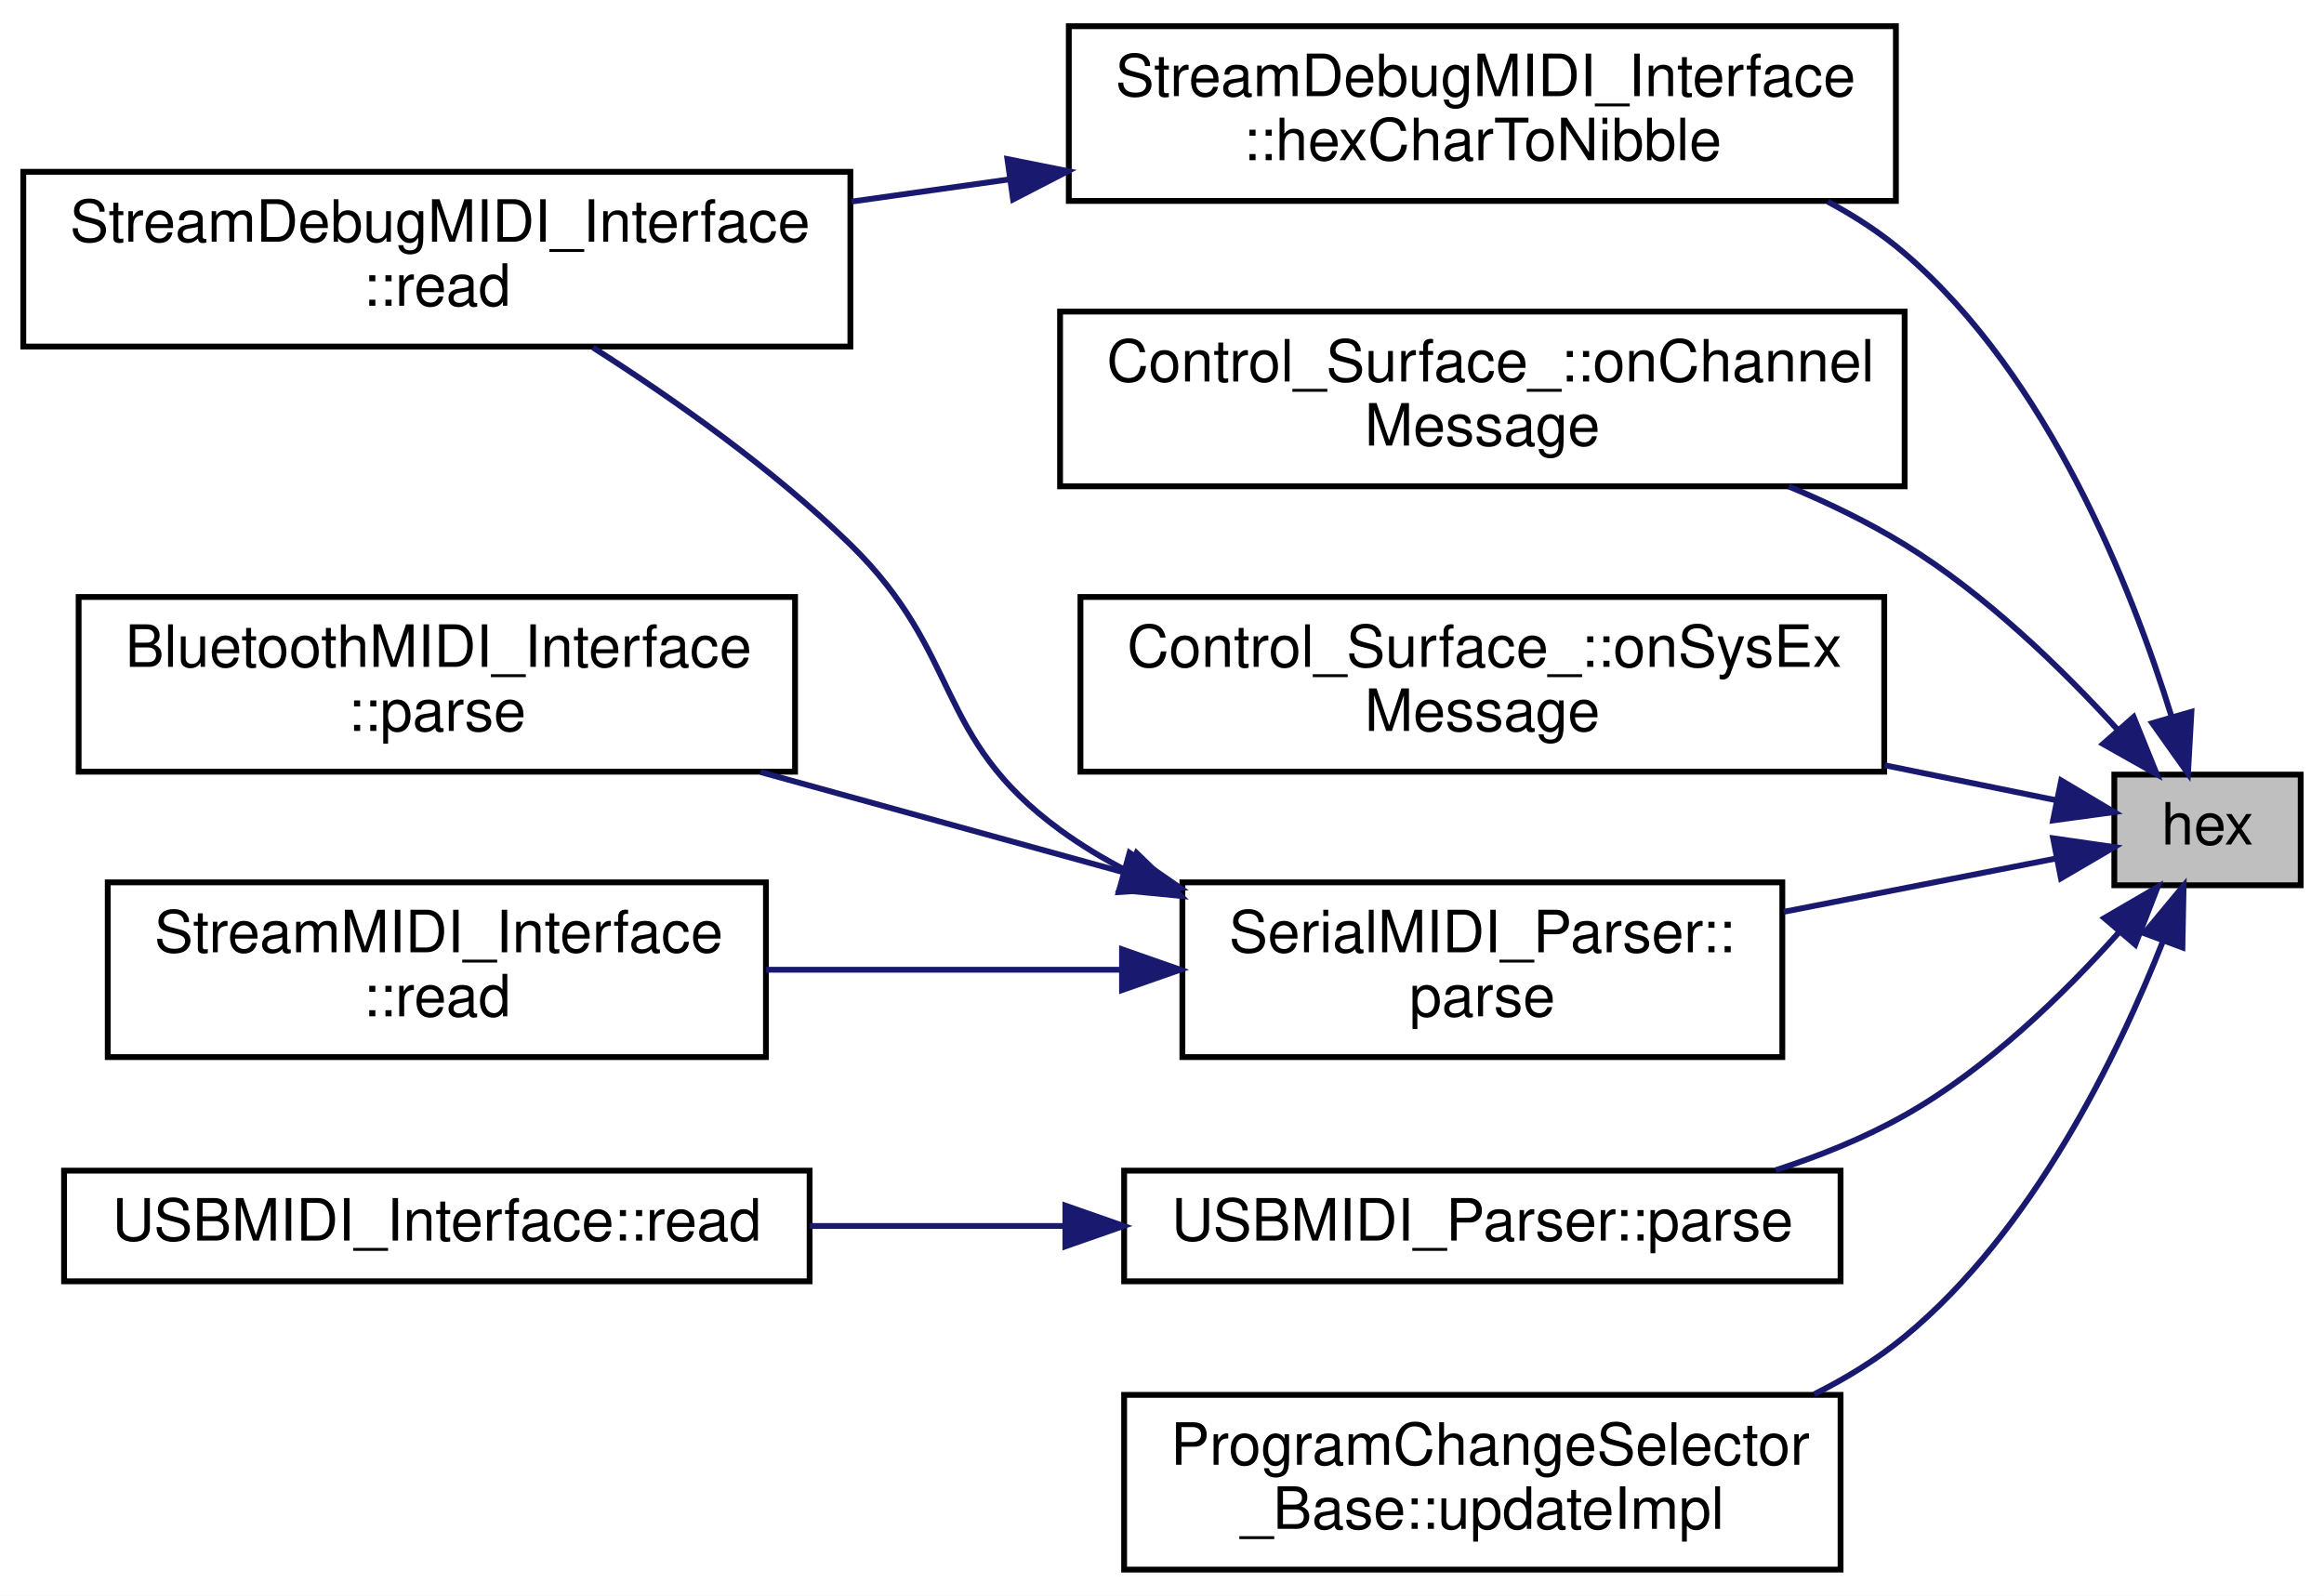
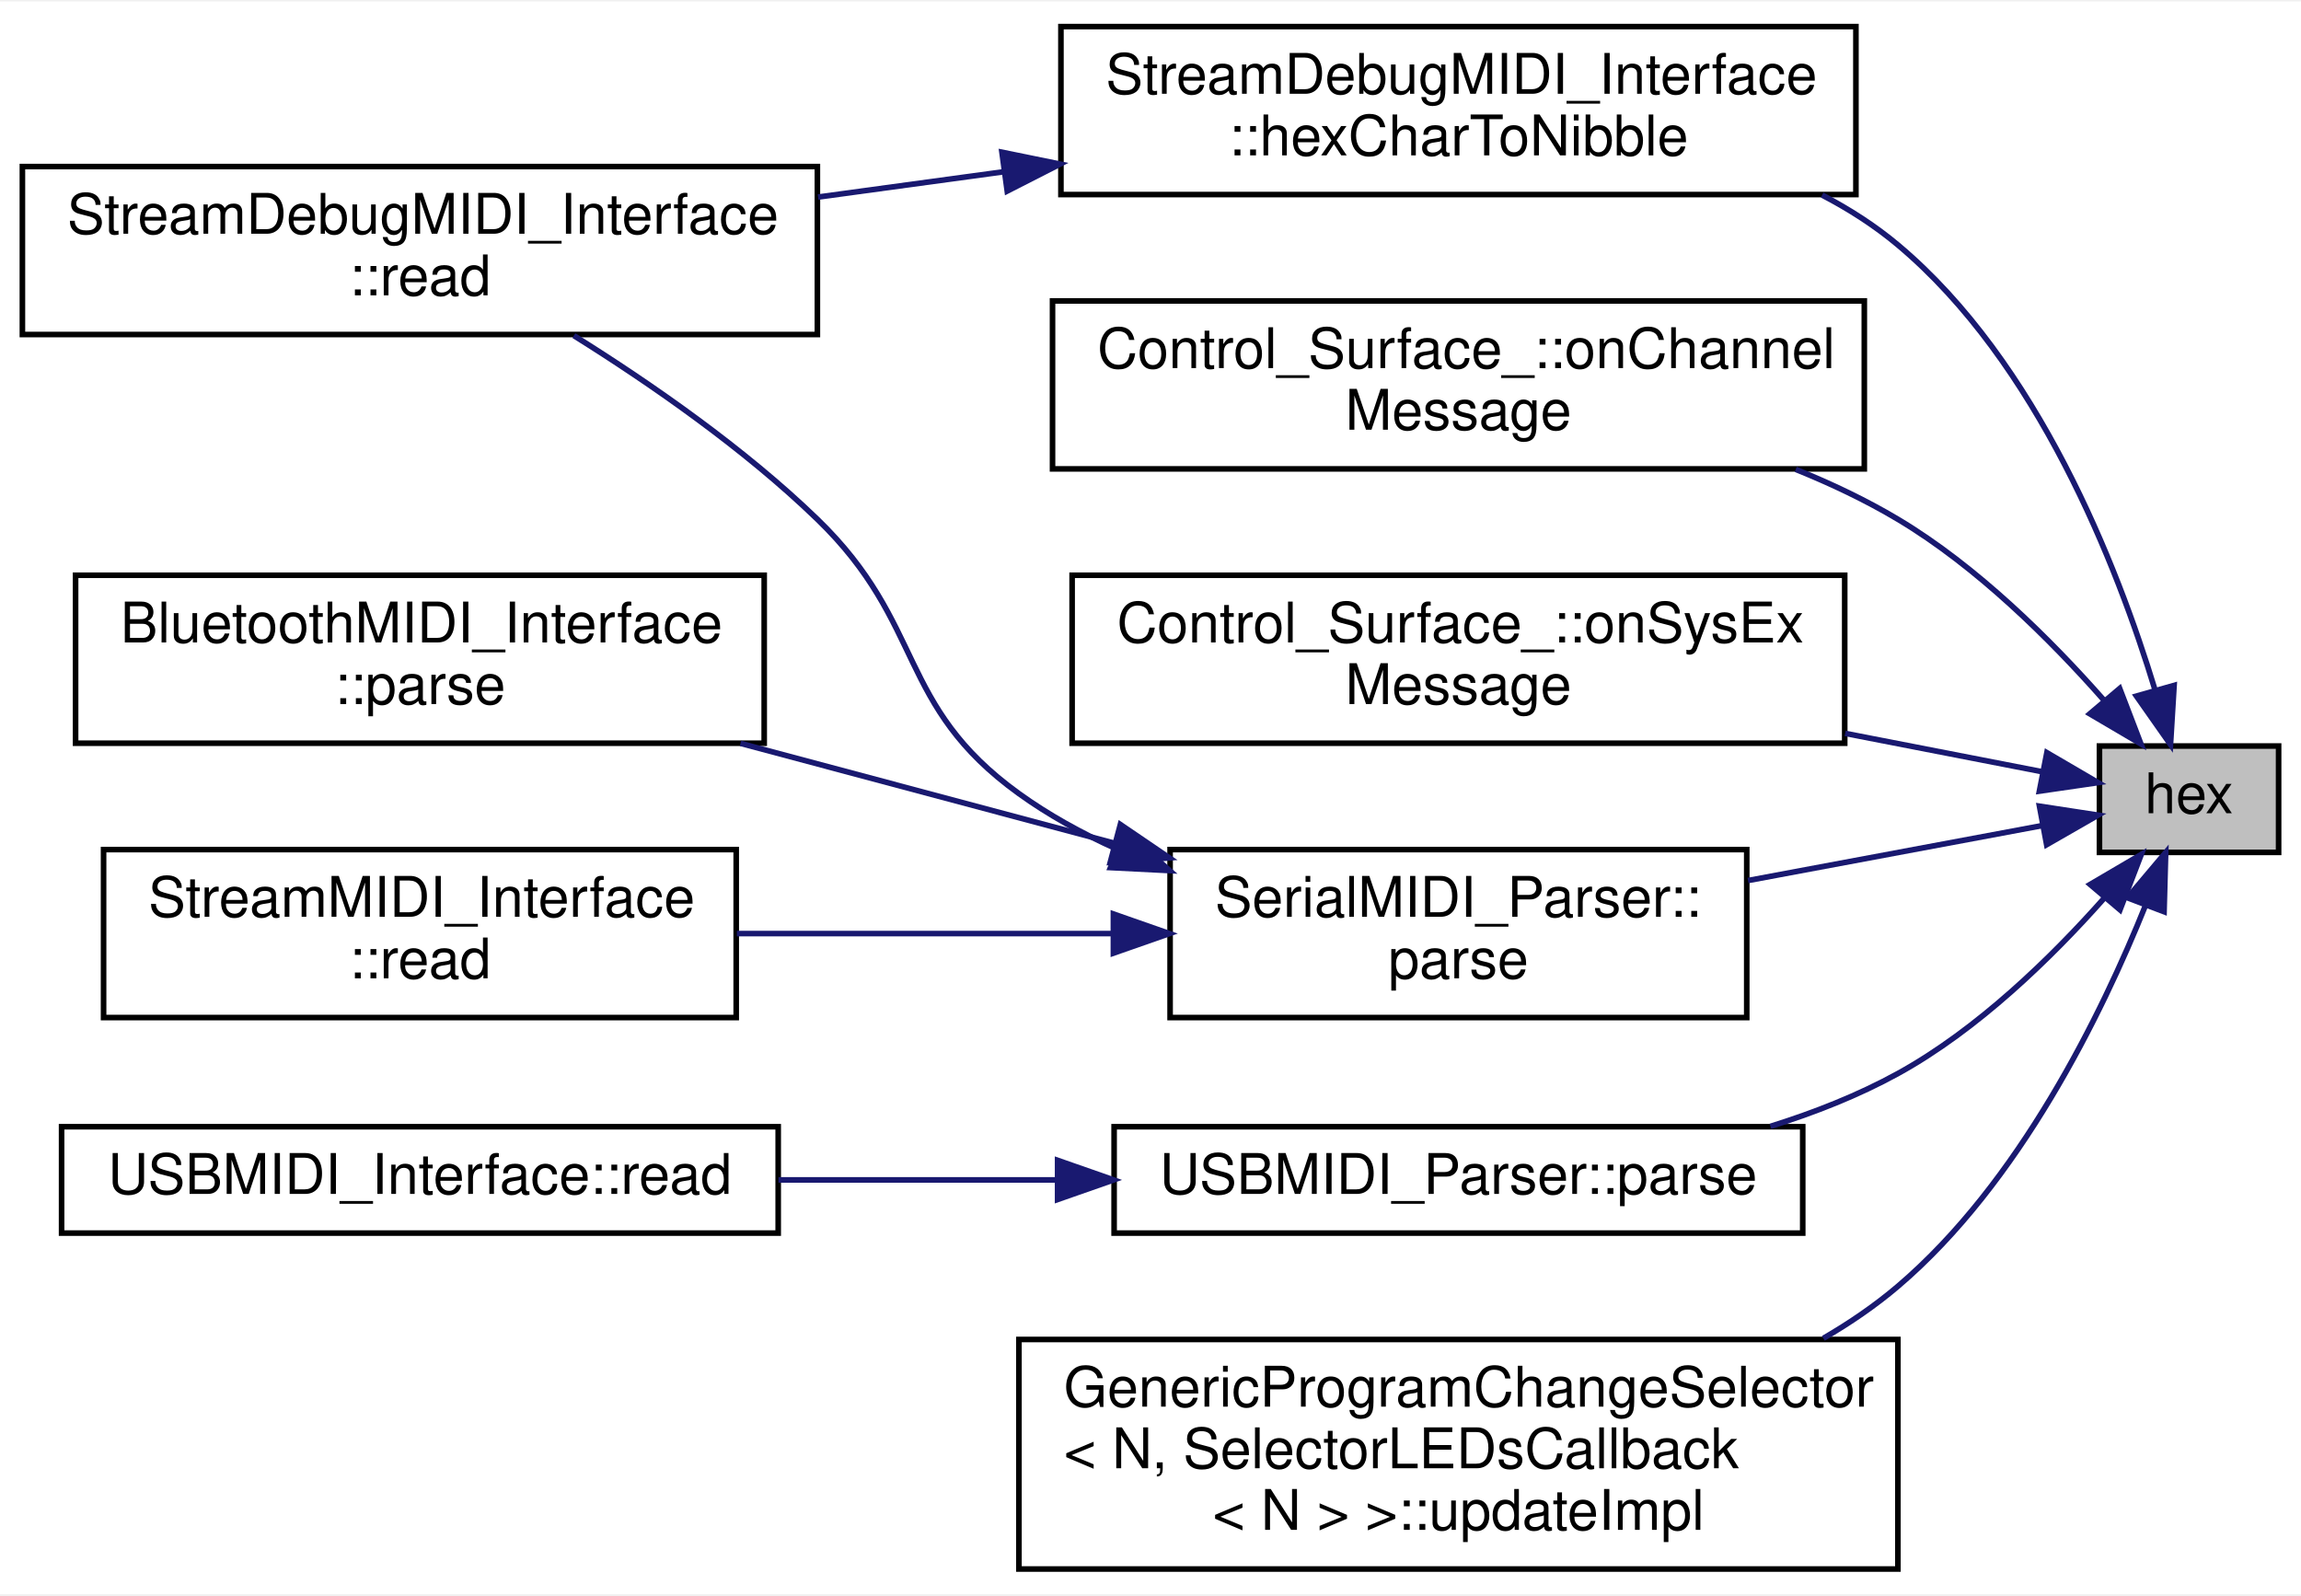
- <svg xmlns="http://www.w3.org/2000/svg" xmlns:xlink="http://www.w3.org/1999/xlink" width="399pt" height="274pt" viewBox="0.00 0.00 399.00 274.00">
-   <g id="graph0" class="graph" transform="scale(1 1) rotate(0) translate(4 270)">
-     <polygon fill="white" stroke="none" points="-4,4 -4,-270 395,-270 395,4 -4,4" />
+ <svg xmlns="http://www.w3.org/2000/svg" xmlns:xlink="http://www.w3.org/1999/xlink" width="411pt" height="285pt" viewBox="0.00 0.00 411.00 284.50">
+   <g id="graph0" class="graph" transform="scale(1 1) rotate(0) translate(4 280.5)">
+     <polygon fill="white" stroke="none" points="-4,4 -4,-280.5 407,-280.5 407,4 -4,4" />
    <g id="node1" class="node">
      <g id="a_node1">
        <a xlink:title=" ">
-           <polygon fill="#bfbfbf" stroke="black" points="359,-118 359,-137 391,-137 391,-118 359,-118" />
-           <text text-anchor="middle" x="375" y="-125" font-family="Helvetica,sans-Serif" font-size="10.00">hex</text>
+           <polygon fill="#bfbfbf" stroke="black" points="371,-128.5 371,-147.5 403,-147.5 403,-128.5 371,-128.5" />
+           <text text-anchor="middle" x="387" y="-135.5" font-family="Helvetica,sans-Serif" font-size="10.00">hex</text>
        </a>
      </g>
    </g>
    <g id="node2" class="node">
      <g id="a_node2">
        <a xlink:href="../../d8/d0b/classStreamDebugMIDI__Interface.html#a3c86b30e1b0ca036cde1e75080860dd0" target="_top" xlink:title="Convert a hexadecimal character to a 4-bit nibble.">
-           <polygon fill="white" stroke="black" points="179.5,-235.5 179.5,-265.5 321.5,-265.5 321.5,-235.5 179.5,-235.5" />
-           <text text-anchor="start" x="187.5" y="-253.5" font-family="Helvetica,sans-Serif" font-size="10.00">StreamDebugMIDI_Interface</text>
-           <text text-anchor="middle" x="250.5" y="-242.5" font-family="Helvetica,sans-Serif" font-size="10.00">::hexCharToNibble</text>
+           <polygon fill="white" stroke="black" points="185.5,-246 185.5,-276 327.5,-276 327.5,-246 185.5,-246" />
+           <text text-anchor="start" x="193.5" y="-264" font-family="Helvetica,sans-Serif" font-size="10.00">StreamDebugMIDI_Interface</text>
+           <text text-anchor="middle" x="256.5" y="-253" font-family="Helvetica,sans-Serif" font-size="10.00">::hexCharToNibble</text>
        </a>
      </g>
    </g>
    <g id="edge1" class="edge">
-       <path fill="none" stroke="midnightblue" d="M368.854,-146.878C361.981,-169.129 347.708,-205.285 323,-226.5 319.026,-229.912 314.549,-232.844 309.822,-235.362" />
-       <polygon fill="midnightblue" stroke="midnightblue" points="372.237,-147.776 371.647,-137.197 365.512,-145.835 372.237,-147.776" />
+       <path fill="none" stroke="midnightblue" d="M380.941,-157.48C374.15,-179.829 359.956,-216.078 335,-237 330.898,-240.439 326.307,-243.385 321.461,-245.91" />
+       <polygon fill="midnightblue" stroke="midnightblue" points="384.338,-158.329 383.694,-147.753 377.603,-156.422 384.338,-158.329" />
    </g>
    <g id="node4" class="node">
      <g id="a_node4">
        <a xlink:href="../../dc/d45/classControl__Surface__.html#a994267805a8e6caf5e7a1cf6237e1862" target="_top" xlink:title="The callback to be called when a MIDI channel message is received.">
-           <polygon fill="white" stroke="black" points="178,-186.5 178,-216.5 323,-216.5 323,-186.5 178,-186.5" />
-           <text text-anchor="start" x="186" y="-204.5" font-family="Helvetica,sans-Serif" font-size="10.00">Control_Surface_::onChannel</text>
-           <text text-anchor="middle" x="250.5" y="-193.5" font-family="Helvetica,sans-Serif" font-size="10.00">Message</text>
+           <polygon fill="white" stroke="black" points="184,-197 184,-227 329,-227 329,-197 184,-197" />
+           <text text-anchor="start" x="192" y="-215" font-family="Helvetica,sans-Serif" font-size="10.00">Control_Surface_::onChannel</text>
+           <text text-anchor="middle" x="256.5" y="-204" font-family="Helvetica,sans-Serif" font-size="10.00">Message</text>
        </a>
      </g>
    </g>
    <g id="edge3" class="edge">
-       <path fill="none" stroke="midnightblue" d="M359.536,-144.748C350.05,-155.145 336.869,-167.98 323,-176.5 316.837,-180.286 310.023,-183.599 303.12,-186.468" />
-       <polygon fill="midnightblue" stroke="midnightblue" points="362.32,-146.883 366.295,-137.062 357.063,-142.26 362.32,-146.883" />
+       <path fill="none" stroke="midnightblue" d="M371.709,-155.79C362.288,-166.472 349.116,-179.579 335,-188 329.315,-191.392 323.105,-194.347 316.754,-196.912" />
+       <polygon fill="midnightblue" stroke="midnightblue" points="374.616,-157.773 378.406,-147.879 369.273,-153.25 374.616,-157.773" />
    </g>
    <g id="node5" class="node">
      <g id="a_node5">
        <a xlink:href="../../dc/d45/classControl__Surface__.html#a06513ea725fce553f4014164a7adf088" target="_top" xlink:title="The callback to be called when a MIDI System Exclusive message is received.">
-           <polygon fill="white" stroke="black" points="181.5,-137.5 181.5,-167.5 319.5,-167.5 319.5,-137.5 181.5,-137.5" />
-           <text text-anchor="start" x="189.5" y="-155.5" font-family="Helvetica,sans-Serif" font-size="10.00">Control_Surface_::onSysEx</text>
-           <text text-anchor="middle" x="250.5" y="-144.5" font-family="Helvetica,sans-Serif" font-size="10.00">Message</text>
+           <polygon fill="white" stroke="black" points="187.5,-148 187.5,-178 325.5,-178 325.5,-148 187.5,-148" />
+           <text text-anchor="start" x="195.5" y="-166" font-family="Helvetica,sans-Serif" font-size="10.00">Control_Surface_::onSysEx</text>
+           <text text-anchor="middle" x="256.5" y="-155" font-family="Helvetica,sans-Serif" font-size="10.00">Message</text>
        </a>
      </g>
    </g>
    <g id="edge4" class="edge">
-       <path fill="none" stroke="midnightblue" d="M349.171,-132.567C340.427,-134.352 330.129,-136.453 319.556,-138.611" />
-       <polygon fill="midnightblue" stroke="midnightblue" points="349.881,-135.994 358.979,-130.565 348.481,-129.136 349.881,-135.994" />
+       <path fill="none" stroke="midnightblue" d="M360.913,-142.881C350.64,-144.879 338.207,-147.298 325.576,-149.756" />
+       <polygon fill="midnightblue" stroke="midnightblue" points="361.607,-146.311 370.755,-140.966 360.27,-139.44 361.607,-146.311" />
    </g>
    <g id="node6" class="node">
      <g id="a_node6">
        <a xlink:href="../../d0/d0d/classSerialMIDI__Parser.html#ac3a002b8a17a3b530d2dea0c096d28d2" target="_top" xlink:title=" ">
-           <polygon fill="white" stroke="black" points="199,-88.5 199,-118.5 302,-118.5 302,-88.5 199,-88.5" />
-           <text text-anchor="start" x="207" y="-106.5" font-family="Helvetica,sans-Serif" font-size="10.00">SerialMIDI_Parser::</text>
-           <text text-anchor="middle" x="250.5" y="-95.5" font-family="Helvetica,sans-Serif" font-size="10.00">parse</text>
+           <polygon fill="white" stroke="black" points="205,-99 205,-129 308,-129 308,-99 205,-99" />
+           <text text-anchor="start" x="213" y="-117" font-family="Helvetica,sans-Serif" font-size="10.00">SerialMIDI_Parser::</text>
+           <text text-anchor="middle" x="256.5" y="-106" font-family="Helvetica,sans-Serif" font-size="10.00">parse</text>
        </a>
      </g>
    </g>
    <g id="edge5" class="edge">
-       <path fill="none" stroke="midnightblue" d="M349.038,-122.609C335.548,-119.967 318.387,-116.604 302.232,-113.439" />
-       <polygon fill="midnightblue" stroke="midnightblue" points="348.493,-126.069 358.979,-124.557 349.839,-119.2 348.493,-126.069" />
+       <path fill="none" stroke="midnightblue" d="M360.742,-133.283C345.77,-130.486 326.256,-126.842 308.229,-123.475" />
+       <polygon fill="midnightblue" stroke="midnightblue" points="360.282,-136.757 370.755,-135.153 361.567,-129.876 360.282,-136.757" />
    </g>
    <g id="node9" class="node">
      <g id="a_node9">
        <a xlink:href="../../db/db0/classUSBMIDI__Parser.html#a03634837ca0a0f30996ad19eec3bdfa5" target="_top" xlink:title=" ">
-           <polygon fill="white" stroke="black" points="189,-50 189,-69 312,-69 312,-50 189,-50" />
-           <text text-anchor="middle" x="250.5" y="-57" font-family="Helvetica,sans-Serif" font-size="10.00">USBMIDI_Parser::parse</text>
+           <polygon fill="white" stroke="black" points="195,-60.5 195,-79.5 318,-79.5 318,-60.5 195,-60.5" />
+           <text text-anchor="middle" x="256.5" y="-67.5" font-family="Helvetica,sans-Serif" font-size="10.00">USBMIDI_Parser::parse</text>
        </a>
      </g>
    </g>
    <g id="edge9" class="edge">
-       <path fill="none" stroke="midnightblue" d="M359.757,-109.877C350.355,-99.337 337.185,-86.482 323,-78.5 316.172,-74.658 308.538,-71.568 300.871,-69.09" />
-       <polygon fill="midnightblue" stroke="midnightblue" points="357.28,-112.367 366.437,-117.697 362.603,-107.82 357.28,-112.367" />
+       <path fill="none" stroke="midnightblue" d="M371.81,-120.281C362.428,-109.704 349.261,-96.845 335,-89 327.96,-85.127 320.132,-82.034 312.234,-79.566" />
+       <polygon fill="midnightblue" stroke="midnightblue" points="369.334,-122.772 378.471,-128.135 374.672,-118.245 369.334,-122.772" />
    </g>
    <g id="node11" class="node">
      <g id="a_node11">
-         <a xlink:href="../../d9/dc1/classProgramChangeSelector__Base.html#a8d1ba3f9cf10fbfb32cf7b3bb4976a15" target="_top" xlink:title="Update the internal state with the new MIDI message.">
-           <polygon fill="white" stroke="black" points="189,-0.5 189,-30.5 312,-30.5 312,-0.5 189,-0.5" />
-           <text text-anchor="start" x="197" y="-18.5" font-family="Helvetica,sans-Serif" font-size="10.00">ProgramChangeSelector</text>
-           <text text-anchor="middle" x="250.5" y="-7.5" font-family="Helvetica,sans-Serif" font-size="10.00">_Base::updateImpl</text>
+         <a xlink:href="../../d1/d0b/classGenericProgramChangeSelector.html#a3008b91c1a89833ff762708f3dfcd7a0" target="_top" xlink:title=" ">
+           <polygon fill="white" stroke="black" points="178,-0.5 178,-41.5 335,-41.5 335,-0.5 178,-0.5" />
+           <text text-anchor="start" x="186" y="-29.5" font-family="Helvetica,sans-Serif" font-size="10.00">GenericProgramChangeSelector</text>
+           <text text-anchor="start" x="186" y="-18.5" font-family="Helvetica,sans-Serif" font-size="10.00">&lt; N, SelectorLEDsCallback</text>
+           <text text-anchor="middle" x="256.5" y="-7.5" font-family="Helvetica,sans-Serif" font-size="10.00">&lt; N &gt; &gt;::updateImpl</text>
        </a>
      </g>
    </g>
    <g id="edge11" class="edge">
-       <path fill="none" stroke="midnightblue" d="M367.388,-108.486C359.643,-88.852 345.004,-58.604 323,-40.5 318.329,-36.657 313.028,-33.387 307.474,-30.61" />
-       <polygon fill="midnightblue" stroke="midnightblue" points="364.128,-109.761 370.898,-117.911 370.688,-107.318 364.128,-109.761" />
+       <path fill="none" stroke="midnightblue" d="M379.268,-119.129C371.423,-99.614 356.702,-69.464 335,-51 330.934,-47.541 326.425,-44.455 321.685,-41.706" />
+       <polygon fill="midnightblue" stroke="midnightblue" points="376.003,-120.39 382.832,-128.491 382.545,-117.9 376.003,-120.39" />
    </g>
    <g id="node3" class="node">
      <g id="a_node3">
        <a xlink:href="../../d8/d0b/classStreamDebugMIDI__Interface.html#a0698fb21eb090c6054b1c8547844c2fb" target="_top" xlink:title=" ">
-           <polygon fill="white" stroke="black" points="0,-210.5 0,-240.5 142,-240.5 142,-210.5 0,-210.5" />
-           <text text-anchor="start" x="8" y="-228.5" font-family="Helvetica,sans-Serif" font-size="10.00">StreamDebugMIDI_Interface</text>
-           <text text-anchor="middle" x="71" y="-217.5" font-family="Helvetica,sans-Serif" font-size="10.00">::read</text>
+           <polygon fill="white" stroke="black" points="0,-221 0,-251 142,-251 142,-221 0,-221" />
+           <text text-anchor="start" x="8" y="-239" font-family="Helvetica,sans-Serif" font-size="10.00">StreamDebugMIDI_Interface</text>
+           <text text-anchor="middle" x="71" y="-228" font-family="Helvetica,sans-Serif" font-size="10.00">::read</text>
        </a>
      </g>
    </g>
    <g id="edge2" class="edge">
-       <path fill="none" stroke="midnightblue" d="M169.241,-239.196C160.228,-237.926 151.097,-236.64 142.224,-235.391" />
-       <polygon fill="midnightblue" stroke="midnightblue" points="168.957,-242.69 179.347,-240.619 169.933,-235.759 168.957,-242.69" />
+       <path fill="none" stroke="midnightblue" d="M175.28,-250.071C164.235,-248.566 152.964,-247.031 142.12,-245.553" />
+       <polygon fill="midnightblue" stroke="midnightblue" points="174.96,-253.56 185.341,-251.442 175.905,-246.624 174.96,-253.56" />
    </g>
    <g id="edge7" class="edge">
-       <path fill="none" stroke="midnightblue" d="M189.6,-120.401C185.523,-122.509 181.608,-124.867 178,-127.5 156.172,-143.432 161.326,-157.612 142,-176.5 128.739,-189.461 111.739,-201.447 97.813,-210.32" />
-       <polygon fill="midnightblue" stroke="midnightblue" points="191.126,-123.551 198.728,-116.172 188.184,-117.2 191.126,-123.551" />
+       <path fill="none" stroke="midnightblue" d="M195.232,-129.203C189.141,-131.962 183.268,-135.202 178,-139 156.079,-154.803 161.417,-169.205 142,-188 128.977,-200.606 112.309,-212.179 98.504,-220.802" />
+       <polygon fill="midnightblue" stroke="midnightblue" points="196.99,-132.266 204.928,-125.25 194.347,-125.784 196.99,-132.266" />
    </g>
    <g id="node7" class="node">
      <g id="a_node7">
        <a xlink:href="../../d0/d89/classBluetoothMIDI__Interface.html#a909f59e5057d1599122a66aaf937ea07" target="_top" xlink:title=" ">
-           <polygon fill="white" stroke="black" points="9.5,-137.5 9.5,-167.5 132.5,-167.5 132.5,-137.5 9.5,-137.5" />
-           <text text-anchor="start" x="17.5" y="-155.5" font-family="Helvetica,sans-Serif" font-size="10.00">BluetoothMIDI_Interface</text>
-           <text text-anchor="middle" x="71" y="-144.5" font-family="Helvetica,sans-Serif" font-size="10.00">::parse</text>
+           <polygon fill="white" stroke="black" points="9.5,-148 9.5,-178 132.5,-178 132.5,-148 9.5,-148" />
+           <text text-anchor="start" x="17.5" y="-166" font-family="Helvetica,sans-Serif" font-size="10.00">BluetoothMIDI_Interface</text>
+           <text text-anchor="middle" x="71" y="-155" font-family="Helvetica,sans-Serif" font-size="10.00">::parse</text>
        </a>
      </g>
    </g>
    <g id="edge6" class="edge">
-       <path fill="none" stroke="midnightblue" d="M188.911,-120.226C168.702,-125.805 146.32,-131.983 126.594,-137.429" />
-       <polygon fill="midnightblue" stroke="midnightblue" points="189.928,-123.576 198.636,-117.541 188.065,-116.829 189.928,-123.576" />
+       <path fill="none" stroke="midnightblue" d="M195.179,-130.108C173.635,-135.86 149.461,-142.316 128.272,-147.974" />
+       <polygon fill="midnightblue" stroke="midnightblue" points="196.114,-133.481 204.872,-127.519 194.308,-126.718 196.114,-133.481" />
    </g>
    <g id="node8" class="node">
      <g id="a_node8">
        <a xlink:href="../../d3/dc3/classStreamMIDI__Interface.html#a16f99ed3ce5ed201fdf224f5d061f32a" target="_top" xlink:title=" ">
-           <polygon fill="white" stroke="black" points="14.5,-88.5 14.5,-118.5 127.5,-118.5 127.5,-88.5 14.5,-88.5" />
-           <text text-anchor="start" x="22.5" y="-106.5" font-family="Helvetica,sans-Serif" font-size="10.00">StreamMIDI_Interface</text>
-           <text text-anchor="middle" x="71" y="-95.5" font-family="Helvetica,sans-Serif" font-size="10.00">::read</text>
+           <polygon fill="white" stroke="black" points="14.5,-99 14.5,-129 127.5,-129 127.5,-99 14.5,-99" />
+           <text text-anchor="start" x="22.5" y="-117" font-family="Helvetica,sans-Serif" font-size="10.00">StreamMIDI_Interface</text>
+           <text text-anchor="middle" x="71" y="-106" font-family="Helvetica,sans-Serif" font-size="10.00">::read</text>
        </a>
      </g>
    </g>
    <g id="edge8" class="edge">
-       <path fill="none" stroke="midnightblue" d="M188.502,-103.5C168.722,-103.5 146.896,-103.5 127.535,-103.5" />
-       <polygon fill="midnightblue" stroke="midnightblue" points="188.636,-107 198.636,-103.5 188.636,-100 188.636,-107" />
+       <path fill="none" stroke="midnightblue" d="M194.796,-114C173.127,-114 148.838,-114 127.618,-114" />
+       <polygon fill="midnightblue" stroke="midnightblue" points="194.872,-117.5 204.872,-114 194.872,-110.5 194.872,-117.5" />
    </g>
    <g id="node10" class="node">
      <g id="a_node10">
        <a xlink:href="../../de/d05/classUSBMIDI__Interface.html#a03c8b16e5cb1c044c1b7bcf8cb1b464e" target="_top" xlink:title=" ">
-           <polygon fill="white" stroke="black" points="7,-50 7,-69 135,-69 135,-50 7,-50" />
-           <text text-anchor="middle" x="71" y="-57" font-family="Helvetica,sans-Serif" font-size="10.00">USBMIDI_Interface::read</text>
+           <polygon fill="white" stroke="black" points="7,-60.5 7,-79.5 135,-79.5 135,-60.5 7,-60.5" />
+           <text text-anchor="middle" x="71" y="-67.5" font-family="Helvetica,sans-Serif" font-size="10.00">USBMIDI_Interface::read</text>
        </a>
      </g>
    </g>
    <g id="edge10" class="edge">
-       <path fill="none" stroke="midnightblue" d="M178.57,-59.5C164.178,-59.5 149.134,-59.5 135.038,-59.5" />
-       <polygon fill="midnightblue" stroke="midnightblue" points="178.911,-63 188.911,-59.5 178.911,-56 178.911,-63" />
+       <path fill="none" stroke="midnightblue" d="M184.839,-70C168.441,-70 151.092,-70 135.046,-70" />
+       <polygon fill="midnightblue" stroke="midnightblue" points="184.907,-73.5 194.907,-70 184.907,-66.5 184.907,-73.5" />
    </g>
  </g>
</svg>
